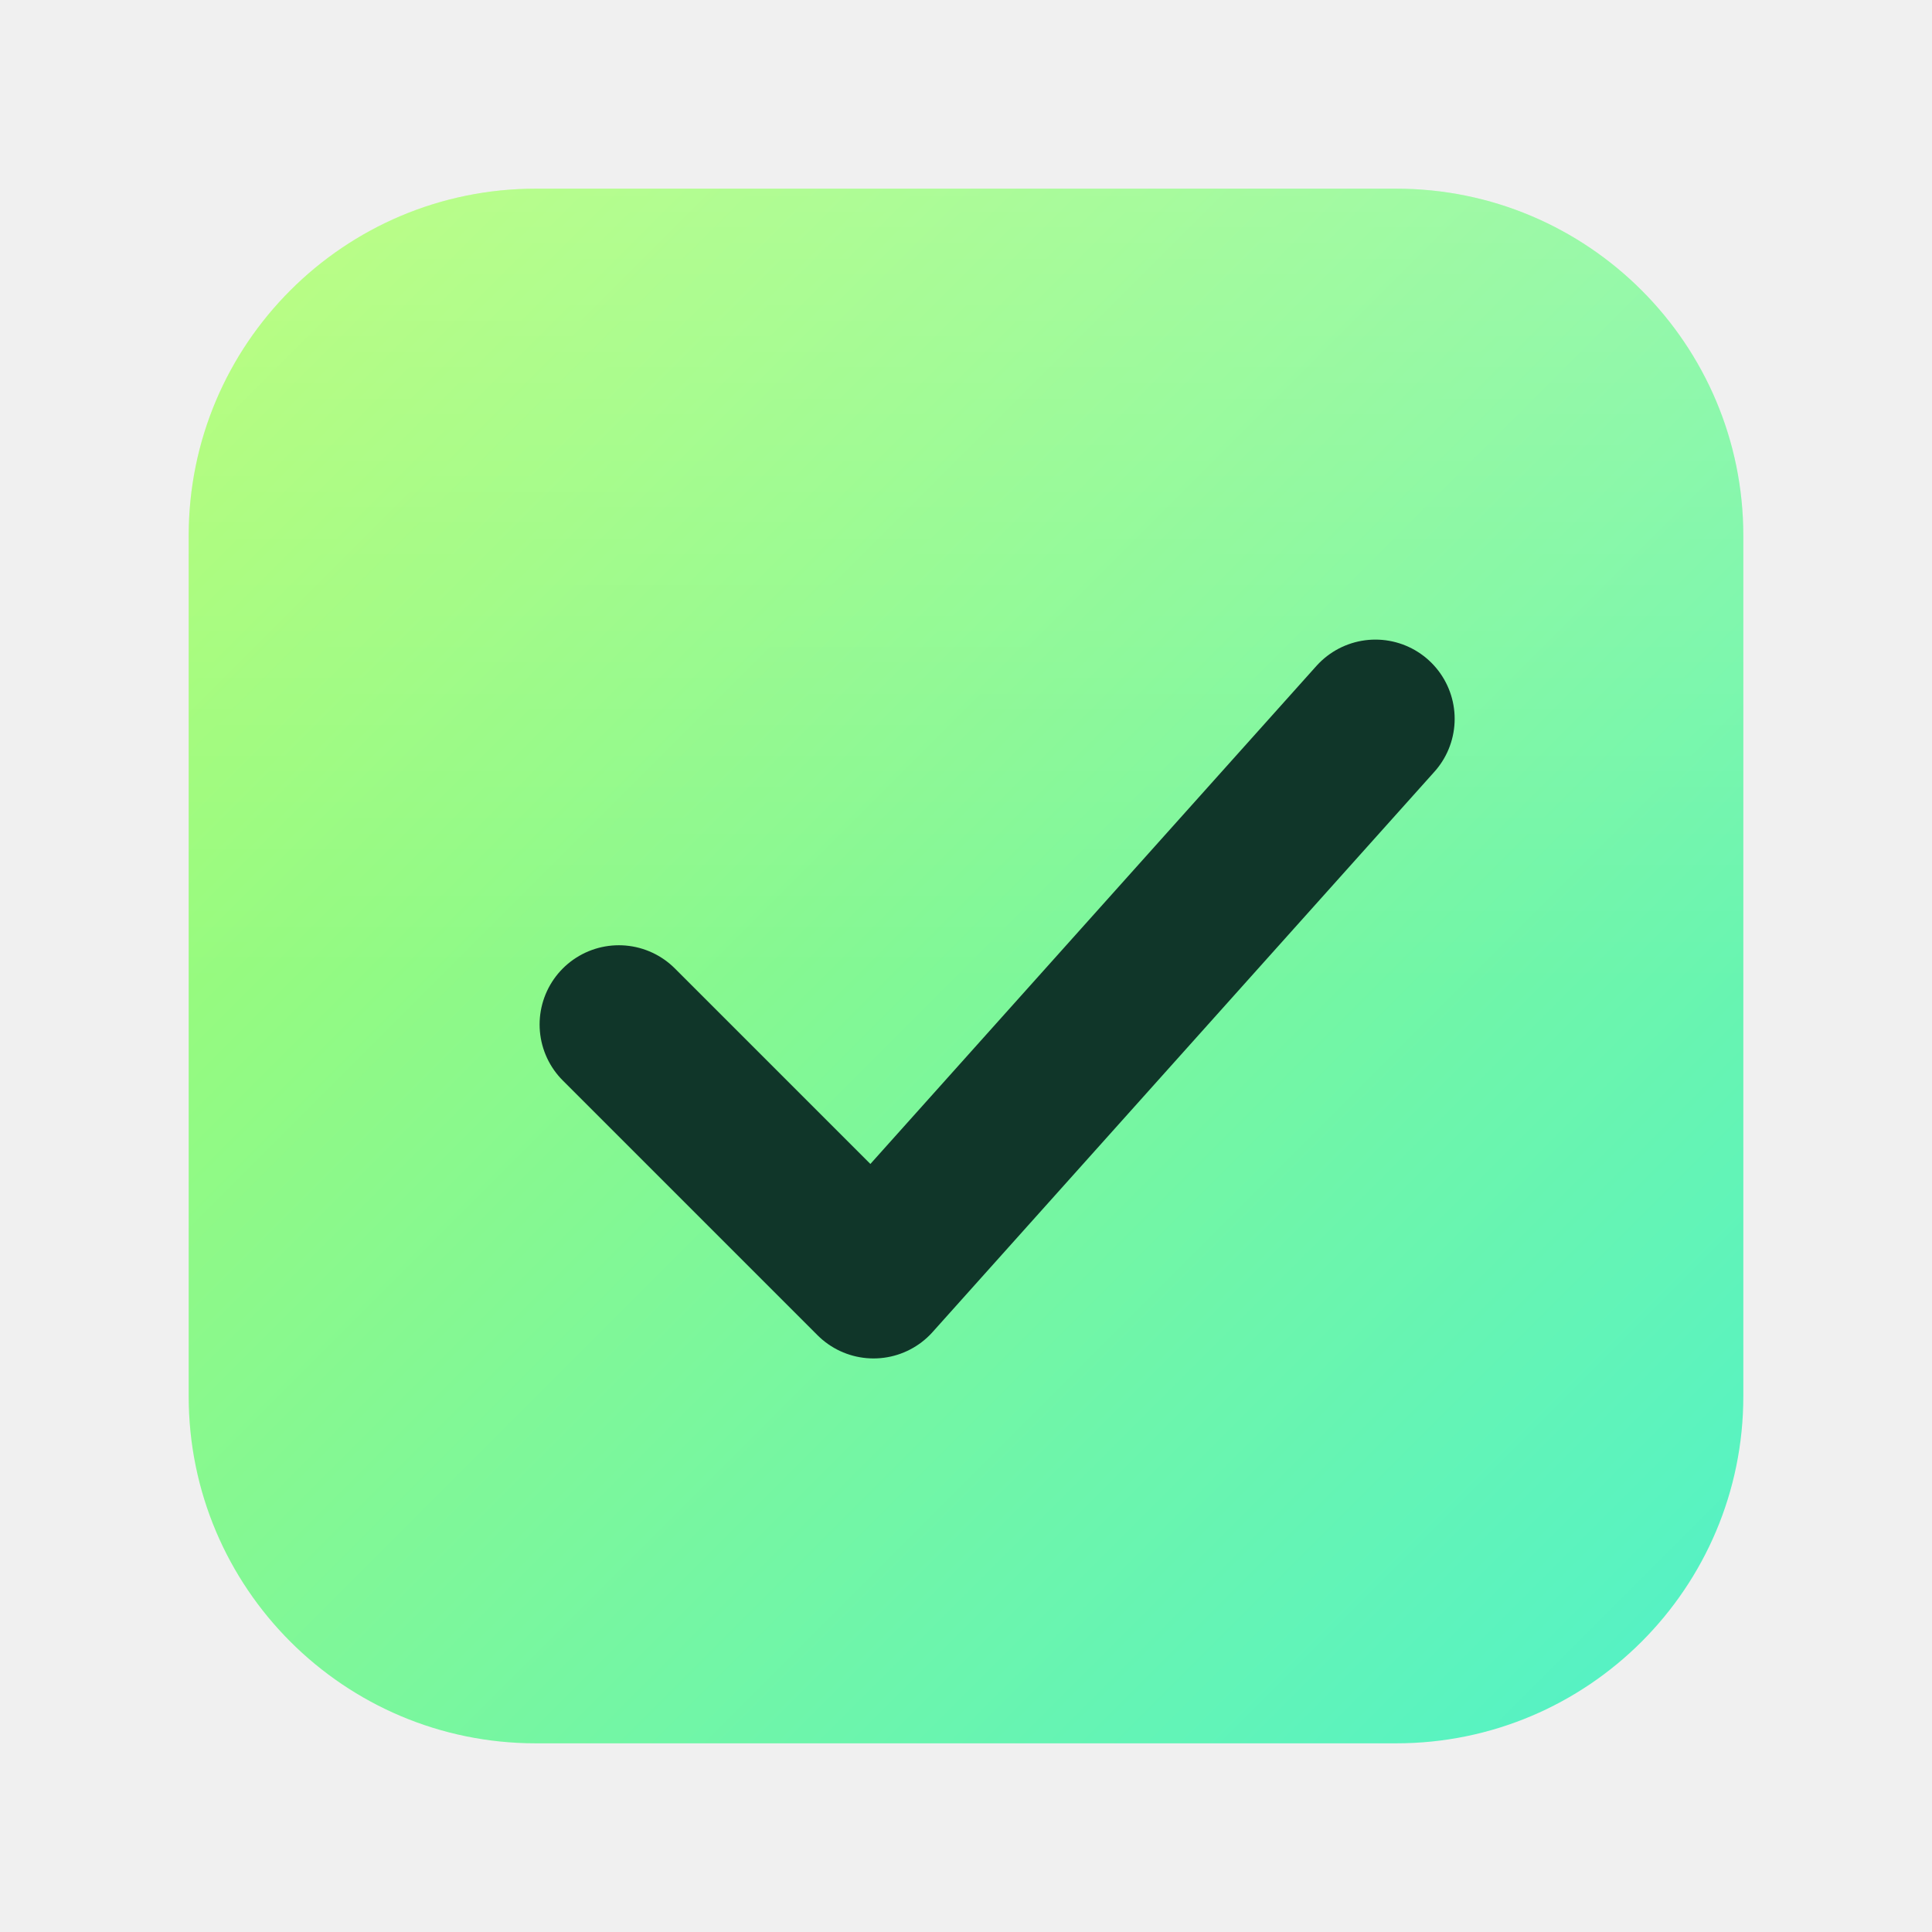
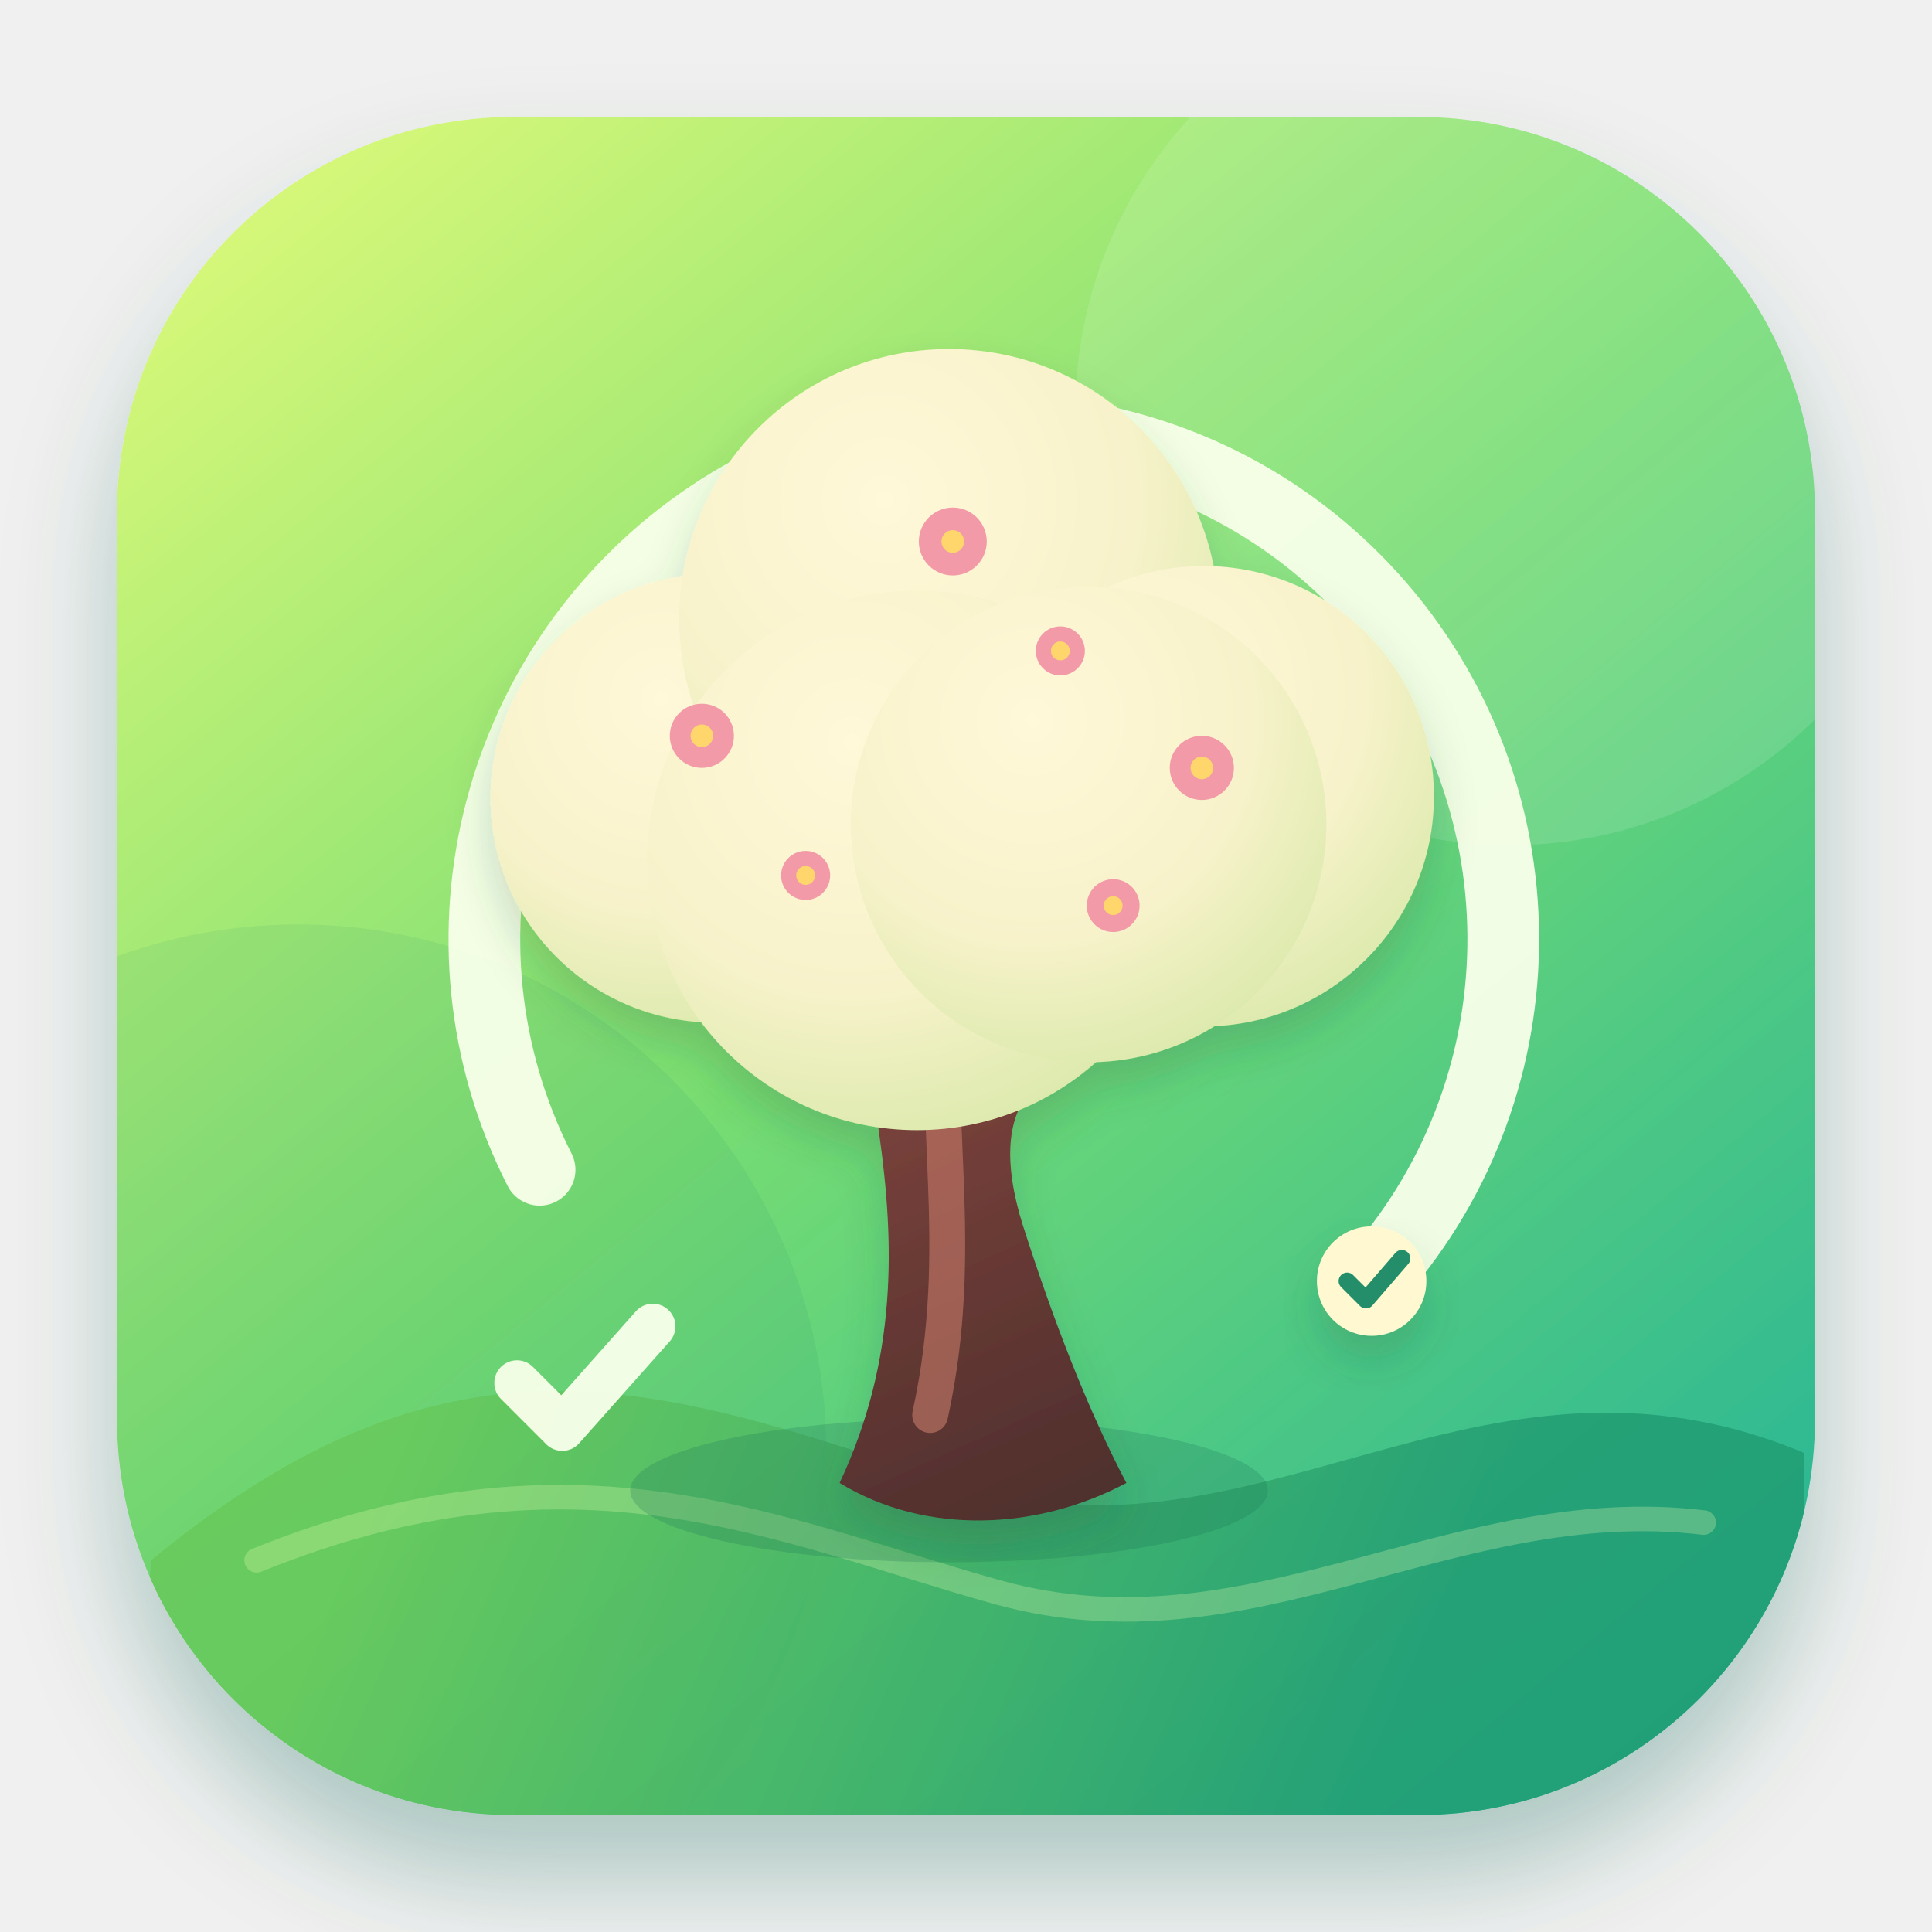
<svg xmlns="http://www.w3.org/2000/svg" width="1024" height="1024" viewBox="0 0 1024 1024">
  <defs>
-     <linearGradient id="accent" x1="0" y1="0" x2="1024" y2="1024" gradientUnits="userSpaceOnUse">
-       <stop offset="0" stop-color="#BAFF59" />
-       <stop offset="1" stop-color="#45F0D6" />
+     <linearGradient id="bg" x1="150" y1="80" x2="860" y2="940" gradientUnits="userSpaceOnUse">
+       <stop offset="0" stop-color="#D8F879" />
+       <stop offset="0.48" stop-color="#77DD72" />
+       <stop offset="1" stop-color="#27B596" />
    </linearGradient>
-     <linearGradient id="sheen" x1="512" y1="100" x2="512" y2="520" gradientUnits="userSpaceOnUse">
-       <stop offset="0" stop-color="#FFFFFF" stop-opacity="0.20" />
-       <stop offset="1" stop-color="#FFFFFF" stop-opacity="0" />
+     <linearGradient id="hill" x1="260" y1="650" x2="760" y2="870" gradientUnits="userSpaceOnUse">
+       <stop stop-color="#68C95A" />
+       <stop offset="1" stop-color="#209B72" />
    </linearGradient>
-     <clipPath id="body">
-       <rect x="100" y="100" width="824" height="824" rx="184" ry="184" />
+     <linearGradient id="trunk" x1="420" y1="410" x2="590" y2="785" gradientUnits="userSpaceOnUse">
+       <stop stop-color="#99584B" />
+       <stop offset="0.55" stop-color="#713D38" />
+       <stop offset="1" stop-color="#4F302D" />
+     </linearGradient>
+     <radialGradient id="canopy" cx="38%" cy="28%" r="75%">
+       <stop stop-color="#FFF8D9" />
+       <stop offset="0.62" stop-color="#F7F2CA" />
+       <stop offset="1" stop-color="#DDEAAE" />
+     </radialGradient>
+     <filter id="shadow" x="-30%" y="-30%" width="160%" height="180%">
+       <feDropShadow dx="0" dy="34" stdDeviation="28" flood-color="#075D4D" flood-opacity=".28" />
+     </filter>
+     <filter id="softShadow" x="-30%" y="-30%" width="160%" height="180%">
+       <feDropShadow dx="0" dy="13" stdDeviation="11" flood-color="#254C39" flood-opacity=".20" />
+     </filter>
+     <clipPath id="squircle">
+       <rect x="62" y="62" width="900" height="900" rx="210" />
    </clipPath>
  </defs>
-   <rect x="100" y="100" width="824" height="824" rx="184" ry="184" fill="url(#accent)" />
-   <rect x="100" y="100" width="824" height="824" fill="url(#sheen)" clip-path="url(#body)" />
-   <polyline points="328,543 463,678 729,381" fill="none" stroke="#103629" stroke-width="84" stroke-linecap="round" stroke-linejoin="round" />
+   <g filter="url(#shadow)">
+     <rect x="62" y="62" width="900" height="900" rx="210" fill="url(#bg)" />
+   </g>
+   <g clip-path="url(#squircle)">
+     <circle cx="800" cy="218" r="230" fill="#FFFFFF" opacity=".12" />
+     <circle cx="158" cy="770" r="280" fill="#106F62" opacity=".08" />
+     <path d="M80 827C238 697 345 732 501 785C665 840 781 697 956 770V982H70Z" fill="url(#hill)" opacity=".82" />
+     <path d="M136 827C306 758 414 812 529 844C663 881 770 791 903 807" fill="none" stroke="#E8FFB0" stroke-width="13" stroke-linecap="round" opacity=".27" />
+   </g>
+   <path d="M286 620A270 270 0 1 1 726 680" fill="none" stroke="#F7FFE8" stroke-width="38" stroke-linecap="round" opacity=".96" />
+   <circle cx="727" cy="679" r="29" fill="#FFF8D1" filter="url(#softShadow)" />
+   <path d="M714 679L724 689L743 667" fill="none" stroke="#238E69" stroke-width="9" stroke-linecap="round" stroke-linejoin="round" />
+   <ellipse cx="503" cy="790" rx="169" ry="38" fill="#176C55" opacity=".23" />
+   <g filter="url(#softShadow)">
+     <path d="M445 786C476 720 474 658 466 601C458 548 472 495 510 446C528 423 545 391 550 349C582 414 567 467 543 502C528 524 522 547 531 570C548 532 581 505 631 487C611 522 585 550 552 573C532 588 532 617 542 649C558 699 576 746 597 786C550 811 491 814 445 786Z" fill="url(#trunk)" />
+     <path d="M493 750C513 659 492 589 503 525C511 478 542 450 552 394" fill="none" stroke="#C47865" stroke-width="19" stroke-linecap="round" opacity=".62" />
+     <circle cx="379" cy="423" r="119" fill="url(#canopy)" />
+     <circle cx="503" cy="328" r="143" fill="url(#canopy)" />
+     <circle cx="638" cy="422" r="122" fill="url(#canopy)" />
+     <circle cx="486" cy="456" r="143" fill="url(#canopy)" />
+     <circle cx="577" cy="437" r="126" fill="url(#canopy)" />
+   </g>
+   <g fill="#F39AA8">
+     <circle cx="372" cy="390" r="17" />
+     <circle cx="427" cy="464" r="13" />
+     <circle cx="505" cy="287" r="18" />
+     <circle cx="562" cy="345" r="13" />
+     <circle cx="637" cy="407" r="17" />
+     <circle cx="590" cy="480" r="14" />
+   </g>
+   <g fill="#FFD66B">
+     <circle cx="372" cy="390" r="6" />
+     <circle cx="427" cy="464" r="5" />
+     <circle cx="505" cy="287" r="6" />
+     <circle cx="562" cy="345" r="5" />
+     <circle cx="637" cy="407" r="6" />
+     <circle cx="590" cy="480" r="5" />
+   </g>
+   <path d="M274 733L298 757L346 703" fill="none" stroke="#F8FFE9" stroke-width="24" stroke-linecap="round" stroke-linejoin="round" opacity=".95" />
</svg>
